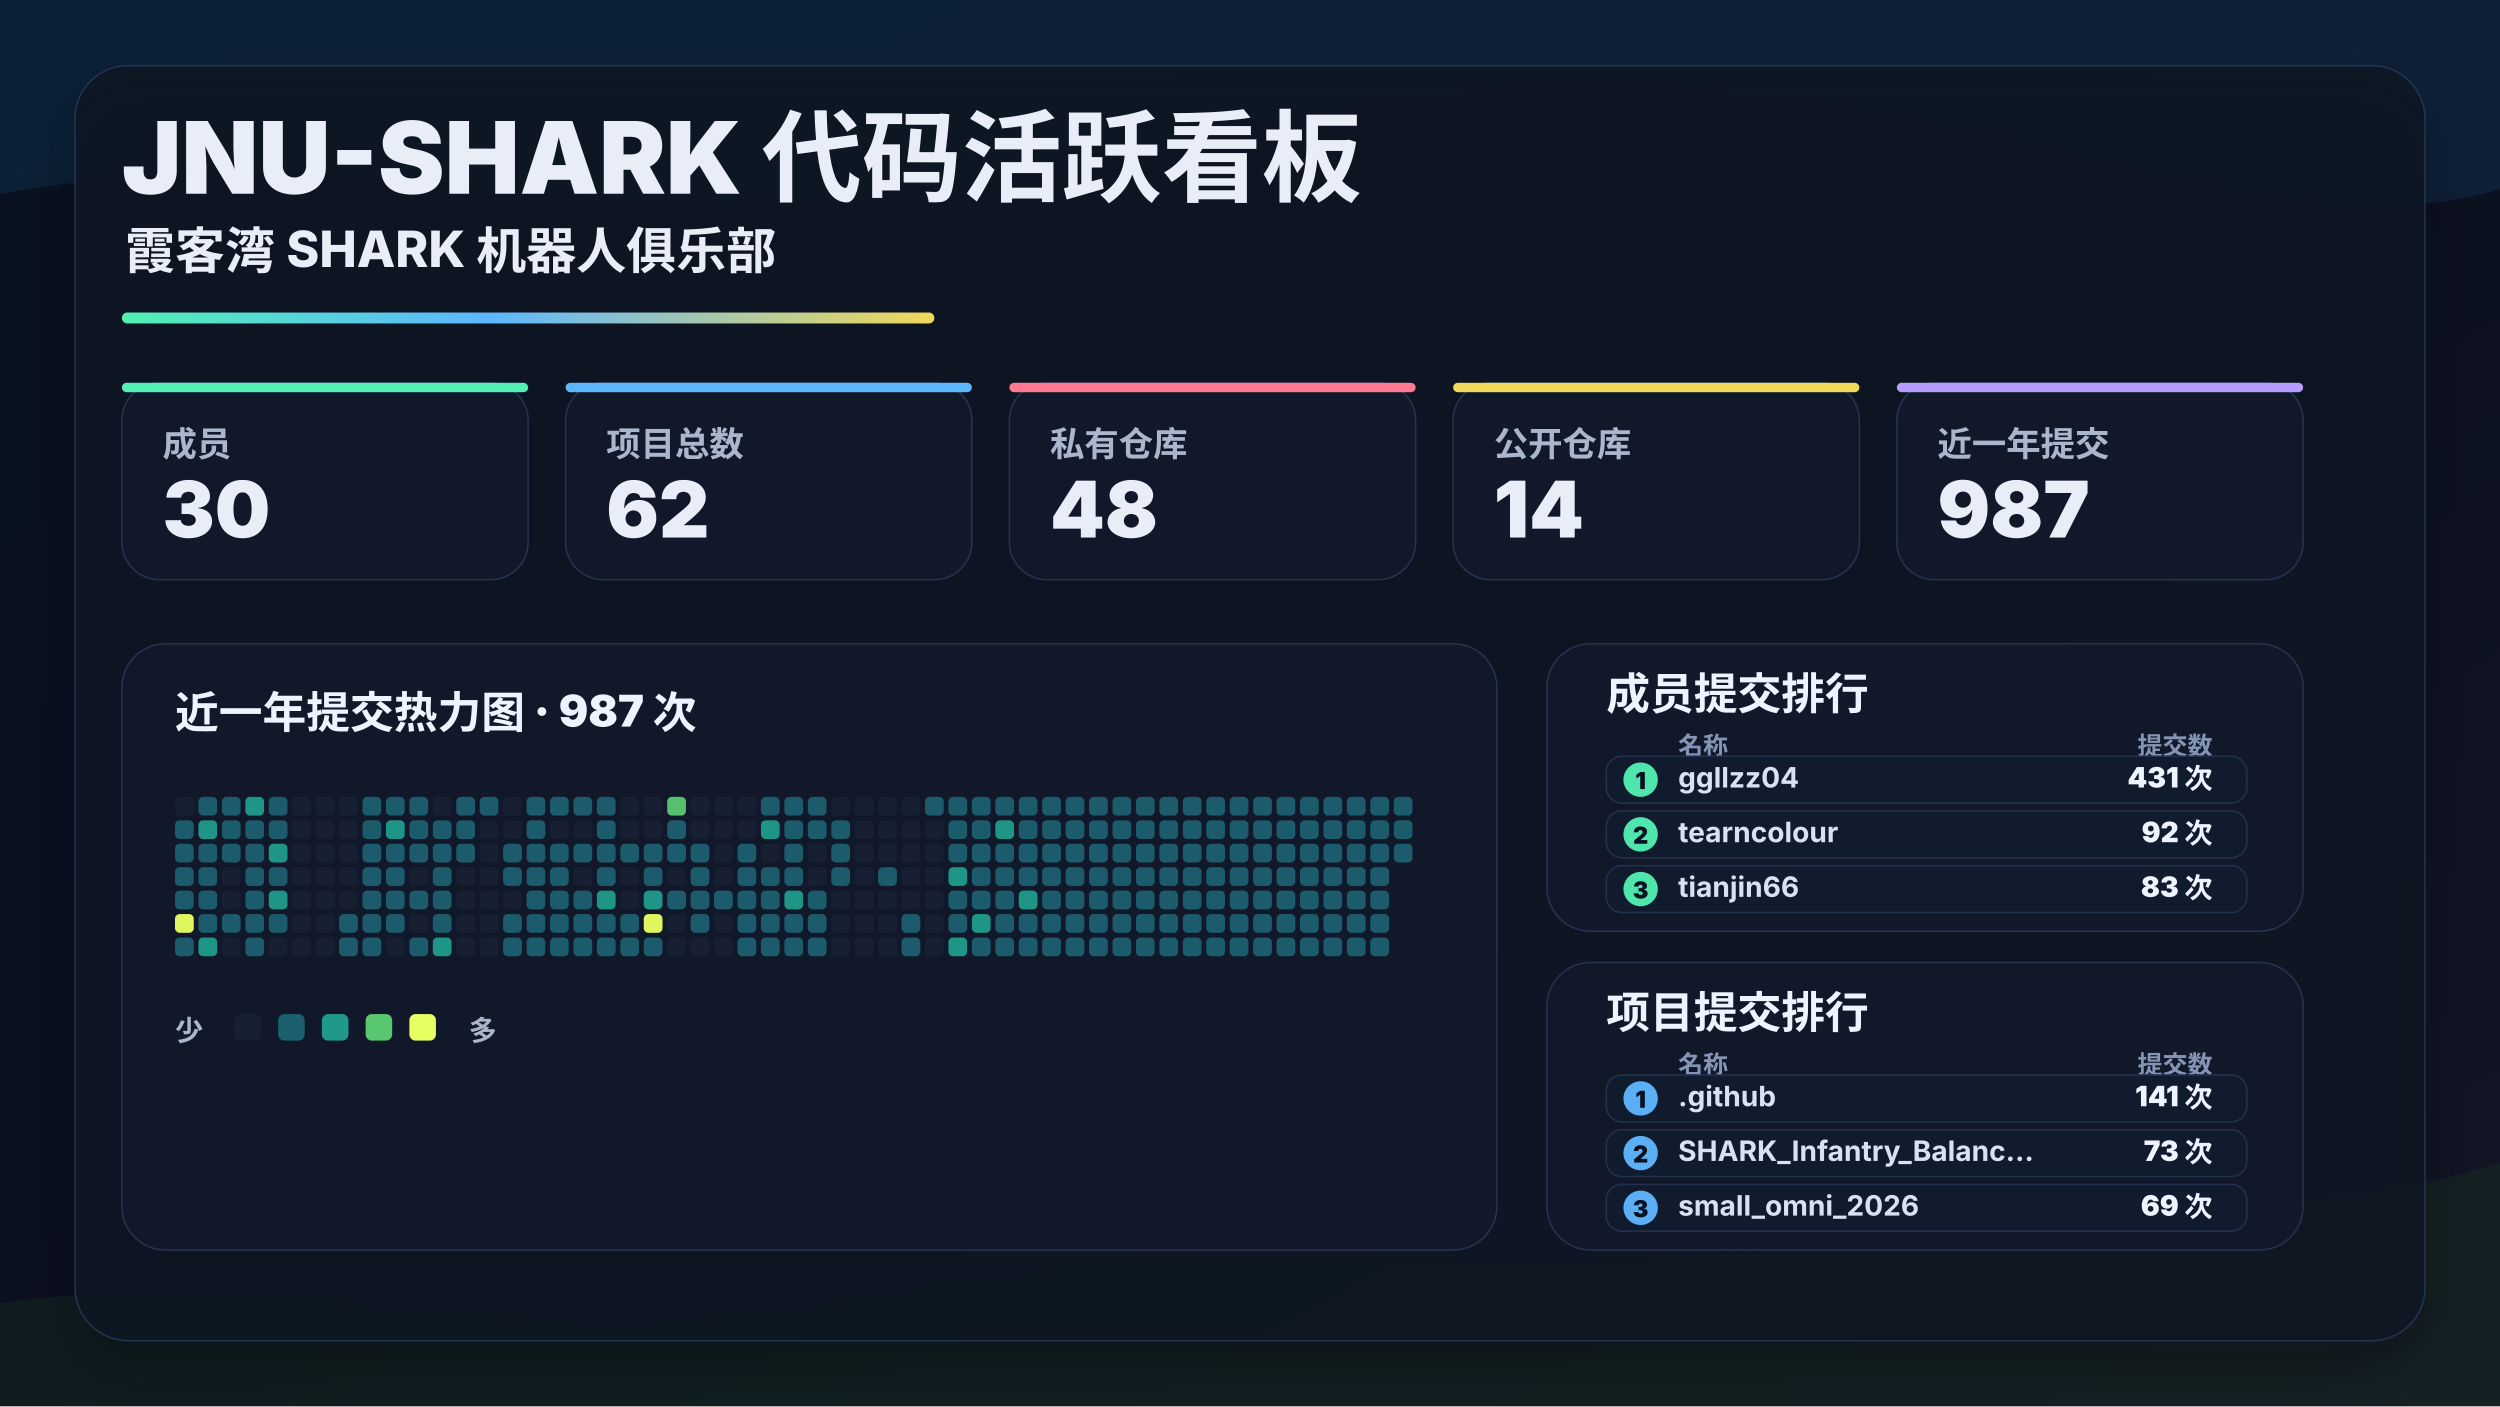
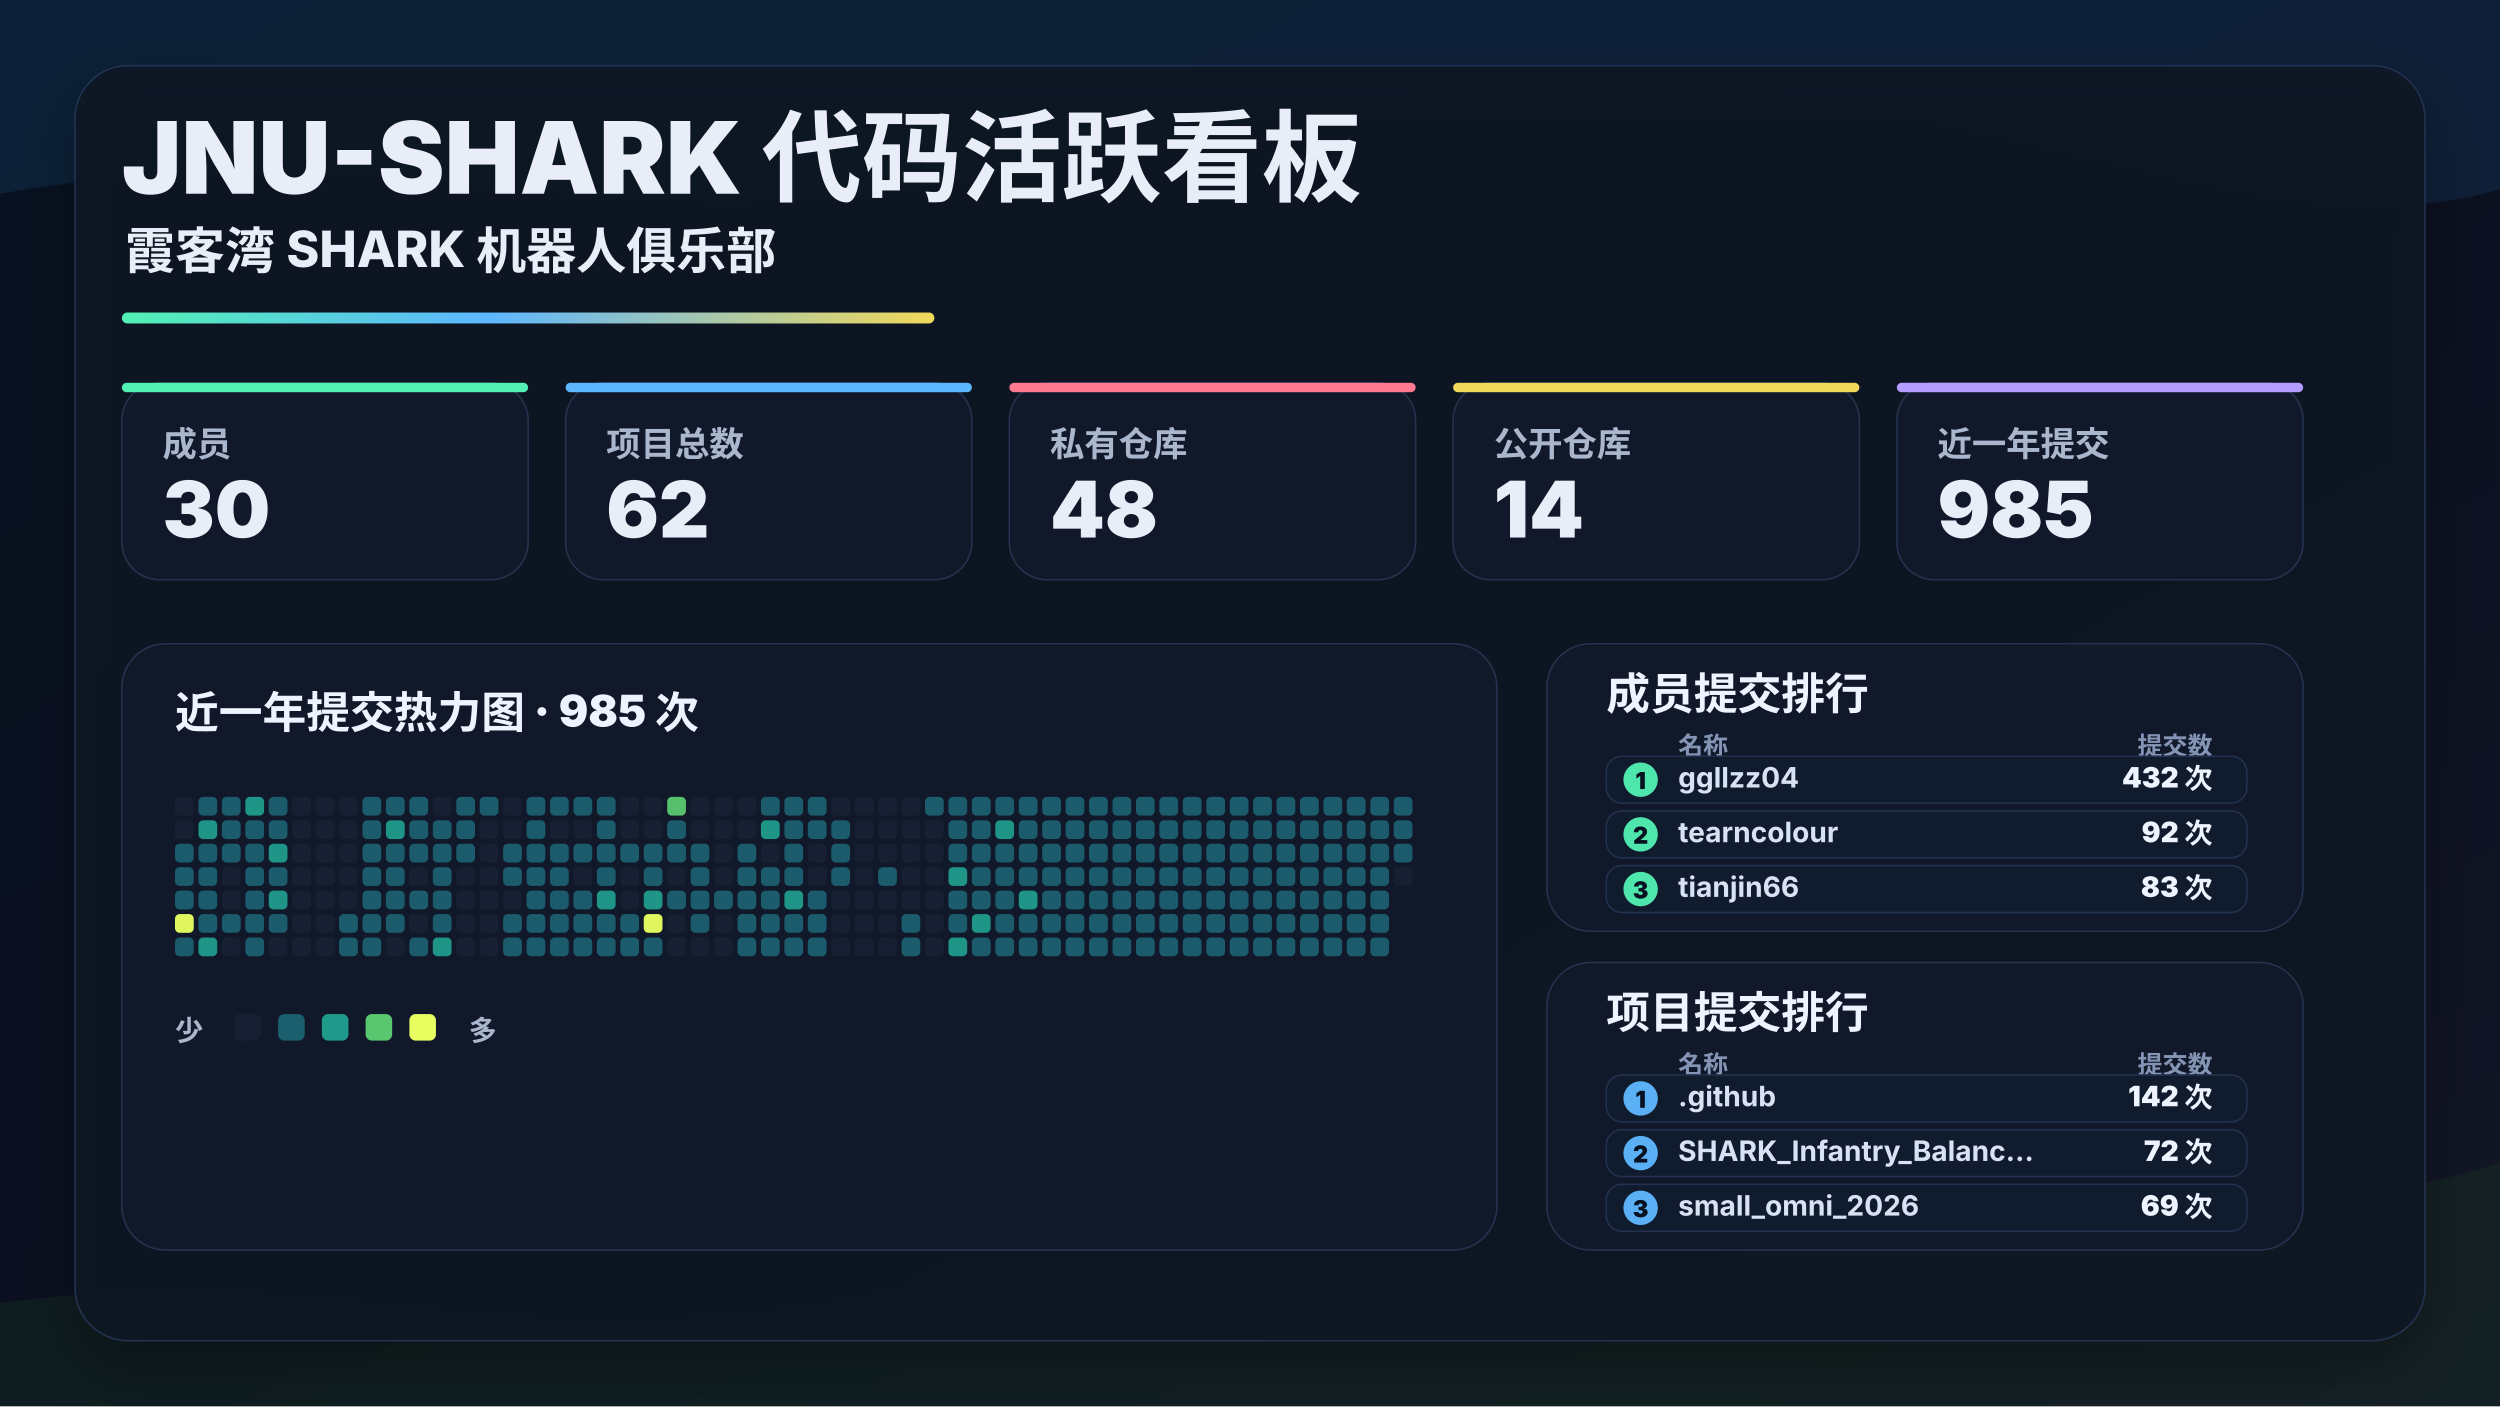
<svg xmlns="http://www.w3.org/2000/svg" width="1600" height="900" viewBox="0 0 1600 900" role="img" aria-labelledby="title desc">
  <defs>
    <linearGradient id="bg" x1="0" y1="0" x2="1" y2="1">
      <stop offset="0" stop-color="#07111f" />
      <stop offset="0.52" stop-color="#0b1020" />
      <stop offset="1" stop-color="#131625" />
    </linearGradient>
    <linearGradient id="hero" x1="0" y1="0" x2="1" y2="0">
      <stop offset="0" stop-color="#52f0b4" />
      <stop offset="0.45" stop-color="#5db7ff" />
      <stop offset="1" stop-color="#f0d85a" />
    </linearGradient>
    <filter id="softShadow" x="-10%" y="-10%" width="120%" height="120%">
      <feDropShadow dx="0" dy="18" stdDeviation="18" flood-color="#000000" flood-opacity="0.32" />
    </filter>
  </defs>
  <style>
    text { font-family: Inter, ui-sans-serif, system-ui, -apple-system, BlinkMacSystemFont, "Segoe UI", "PingFang SC", "Microsoft YaHei", sans-serif; fill: #e8edf7; }
    .title { font-size: 64px; font-weight: 900; letter-spacing: 0; }
    .subtitle { font-size: 32px; font-weight: 780; fill: #e8edf7; }
    .label { font-size: 22px; fill: #aab6cc; font-weight: 760; }
    .stat { font-size: 50px; font-weight: 900; }
    .section-title { font-size: 28px; font-weight: 860; fill: #eef4ff; }
    .table-head { font-size: 16px; fill: #8494b4; font-weight: 720; }
    .row-name { font-size: 18px; fill: #d7e2f4; font-weight: 720; }
    .row-value { font-size: 18px; fill: #eef4ff; font-weight: 860; }
    .rank { font-size: 15px; fill: #07111f; font-weight: 900; }
    .tiny { font-size: 18px; fill: #aab6cc; font-weight: 620; }
  </style>
  <rect width="1600" height="900" fill="url(#bg)" />
  <path d="M0 124 C250 80 385 160 620 114 C860 67 982 28 1220 74 C1392 108 1495 152 1600 121 L1600 0 L0 0 Z" fill="#12385c" opacity="0.38" />
  <path d="M0 834 C216 805 318 875 553 830 C835 776 935 837 1160 794 C1350 758 1464 789 1600 744 L1600 900 L0 900 Z" fill="#173622" opacity="0.36" />
  <g filter="url(#softShadow)">
    <rect x="48" y="42" width="1504" height="816" rx="34" fill="#0b1324" opacity="0.88" stroke="#263654" />
  </g>
  <text x="78" y="124" class="title">JNU-SHARK 代码活跃看板</text>
  <text x="80" y="172" class="subtitle">霞客湾 SHARK 机器人俱乐部</text>
  <rect x="78" y="200" width="520" height="7" rx="3.5" fill="url(#hero)" />
  <g>
    <rect x="78" y="245" width="260" height="126" rx="24" fill="#10182a" stroke="#25334f" />
    <rect x="78" y="245" width="260" height="6" rx="3" fill="#52f0b4" />
    <text x="104" y="292" class="label">成员</text>
    <text x="104" y="344" class="stat">30</text>
  </g>
  <g>
    <rect x="362" y="245" width="260" height="126" rx="24" fill="#10182a" stroke="#25334f" />
    <rect x="362" y="245" width="260" height="6" rx="3" fill="#5db7ff" />
    <text x="388" y="292" class="label">项目总数</text>
    <text x="388" y="344" class="stat">62</text>
  </g>
  <g>
    <rect x="646" y="245" width="260" height="126" rx="24" fill="#10182a" stroke="#25334f" />
    <rect x="646" y="245" width="260" height="6" rx="3" fill="#ff7a90" />
    <text x="672" y="292" class="label">私有仓库</text>
    <text x="672" y="344" class="stat">48</text>
  </g>
  <g>
    <rect x="930" y="245" width="260" height="126" rx="24" fill="#10182a" stroke="#25334f" />
    <rect x="930" y="245" width="260" height="6" rx="3" fill="#f0d85a" />
    <text x="956" y="292" class="label">公开仓库</text>
    <text x="956" y="344" class="stat">14</text>
  </g>
  <g>
    <rect x="1214" y="245" width="260" height="126" rx="24" fill="#10182a" stroke="#25334f" />
    <rect x="1214" y="245" width="260" height="6" rx="3" fill="#b59cff" />
    <text x="1240" y="292" class="label">近一年提交</text>
-     <text x="1240" y="344" class="stat">987</text>
+     <text x="1240" y="344" class="stat">985</text>
  </g>
  <rect x="78" y="412" width="880" height="388" rx="28" fill="#10182a" stroke="#25334f" />
-   <text x="112" y="466" class="section-title">近一年提交热力图 · 987 次</text>
+   <text x="112" y="466" class="section-title">近一年提交热力图 · 985 次</text>
  <rect x="112" y="510" width="12" height="12" rx="3" fill="#172033" opacity="0.96" />
-   <rect x="112" y="525" width="12" height="12" rx="3" fill="#1b5e6d" opacity="0.96" />
+   <rect x="112" y="525" width="12" height="12" rx="3" fill="#172033" opacity="0.96" />
  <rect x="112" y="540" width="12" height="12" rx="3" fill="#1b5e6d" opacity="0.96" />
  <rect x="112" y="555" width="12" height="12" rx="3" fill="#1b5e6d" opacity="0.96" />
  <rect x="112" y="570" width="12" height="12" rx="3" fill="#1b5e6d" opacity="0.96" />
  <rect x="112" y="585" width="12" height="12" rx="3" fill="#e7ff61" opacity="0.96" />
  <rect x="112" y="600" width="12" height="12" rx="3" fill="#1b5e6d" opacity="0.96" />
  <rect x="127" y="510" width="12" height="12" rx="3" fill="#1b5e6d" opacity="0.96" />
  <rect x="127" y="525" width="12" height="12" rx="3" fill="#1f9a8a" opacity="0.96" />
  <rect x="127" y="540" width="12" height="12" rx="3" fill="#1b5e6d" opacity="0.96" />
  <rect x="127" y="555" width="12" height="12" rx="3" fill="#1b5e6d" opacity="0.96" />
  <rect x="127" y="570" width="12" height="12" rx="3" fill="#1b5e6d" opacity="0.96" />
  <rect x="127" y="585" width="12" height="12" rx="3" fill="#1b5e6d" opacity="0.96" />
  <rect x="127" y="600" width="12" height="12" rx="3" fill="#1f9a8a" opacity="0.96" />
  <rect x="142" y="510" width="12" height="12" rx="3" fill="#1b5e6d" opacity="0.96" />
  <rect x="142" y="525" width="12" height="12" rx="3" fill="#1b5e6d" opacity="0.96" />
  <rect x="142" y="540" width="12" height="12" rx="3" fill="#1b5e6d" opacity="0.96" />
  <rect x="142" y="555" width="12" height="12" rx="3" fill="#172033" opacity="0.96" />
  <rect x="142" y="570" width="12" height="12" rx="3" fill="#172033" opacity="0.96" />
  <rect x="142" y="585" width="12" height="12" rx="3" fill="#1b5e6d" opacity="0.96" />
  <rect x="142" y="600" width="12" height="12" rx="3" fill="#172033" opacity="0.96" />
  <rect x="157" y="510" width="12" height="12" rx="3" fill="#1f9a8a" opacity="0.96" />
  <rect x="157" y="525" width="12" height="12" rx="3" fill="#1b5e6d" opacity="0.96" />
  <rect x="157" y="540" width="12" height="12" rx="3" fill="#1b5e6d" opacity="0.96" />
  <rect x="157" y="555" width="12" height="12" rx="3" fill="#1b5e6d" opacity="0.96" />
  <rect x="157" y="570" width="12" height="12" rx="3" fill="#1b5e6d" opacity="0.96" />
  <rect x="157" y="585" width="12" height="12" rx="3" fill="#1b5e6d" opacity="0.96" />
  <rect x="157" y="600" width="12" height="12" rx="3" fill="#1b5e6d" opacity="0.96" />
  <rect x="172" y="510" width="12" height="12" rx="3" fill="#1b5e6d" opacity="0.96" />
  <rect x="172" y="525" width="12" height="12" rx="3" fill="#1b5e6d" opacity="0.96" />
  <rect x="172" y="540" width="12" height="12" rx="3" fill="#1f9a8a" opacity="0.96" />
  <rect x="172" y="555" width="12" height="12" rx="3" fill="#1b5e6d" opacity="0.96" />
  <rect x="172" y="570" width="12" height="12" rx="3" fill="#1f9a8a" opacity="0.96" />
  <rect x="172" y="585" width="12" height="12" rx="3" fill="#1b5e6d" opacity="0.96" />
  <rect x="172" y="600" width="12" height="12" rx="3" fill="#172033" opacity="0.96" />
  <rect x="187" y="510" width="12" height="12" rx="3" fill="#172033" opacity="0.96" />
  <rect x="187" y="525" width="12" height="12" rx="3" fill="#172033" opacity="0.96" />
  <rect x="187" y="540" width="12" height="12" rx="3" fill="#172033" opacity="0.96" />
  <rect x="187" y="555" width="12" height="12" rx="3" fill="#172033" opacity="0.96" />
  <rect x="187" y="570" width="12" height="12" rx="3" fill="#172033" opacity="0.96" />
  <rect x="187" y="585" width="12" height="12" rx="3" fill="#172033" opacity="0.96" />
  <rect x="187" y="600" width="12" height="12" rx="3" fill="#172033" opacity="0.96" />
  <rect x="202" y="510" width="12" height="12" rx="3" fill="#172033" opacity="0.96" />
  <rect x="202" y="525" width="12" height="12" rx="3" fill="#172033" opacity="0.96" />
  <rect x="202" y="540" width="12" height="12" rx="3" fill="#172033" opacity="0.96" />
  <rect x="202" y="555" width="12" height="12" rx="3" fill="#172033" opacity="0.96" />
  <rect x="202" y="570" width="12" height="12" rx="3" fill="#172033" opacity="0.96" />
  <rect x="202" y="585" width="12" height="12" rx="3" fill="#172033" opacity="0.96" />
  <rect x="202" y="600" width="12" height="12" rx="3" fill="#172033" opacity="0.96" />
  <rect x="217" y="510" width="12" height="12" rx="3" fill="#172033" opacity="0.96" />
  <rect x="217" y="525" width="12" height="12" rx="3" fill="#172033" opacity="0.96" />
  <rect x="217" y="540" width="12" height="12" rx="3" fill="#172033" opacity="0.96" />
  <rect x="217" y="555" width="12" height="12" rx="3" fill="#172033" opacity="0.96" />
  <rect x="217" y="570" width="12" height="12" rx="3" fill="#172033" opacity="0.96" />
  <rect x="217" y="585" width="12" height="12" rx="3" fill="#1b5e6d" opacity="0.96" />
  <rect x="217" y="600" width="12" height="12" rx="3" fill="#1b5e6d" opacity="0.96" />
  <rect x="232" y="510" width="12" height="12" rx="3" fill="#1b5e6d" opacity="0.96" />
  <rect x="232" y="525" width="12" height="12" rx="3" fill="#1b5e6d" opacity="0.96" />
  <rect x="232" y="540" width="12" height="12" rx="3" fill="#1b5e6d" opacity="0.96" />
  <rect x="232" y="555" width="12" height="12" rx="3" fill="#1b5e6d" opacity="0.96" />
  <rect x="232" y="570" width="12" height="12" rx="3" fill="#1b5e6d" opacity="0.96" />
  <rect x="232" y="585" width="12" height="12" rx="3" fill="#1b5e6d" opacity="0.96" />
  <rect x="232" y="600" width="12" height="12" rx="3" fill="#1b5e6d" opacity="0.96" />
  <rect x="247" y="510" width="12" height="12" rx="3" fill="#1b5e6d" opacity="0.96" />
  <rect x="247" y="525" width="12" height="12" rx="3" fill="#1f9a8a" opacity="0.96" />
  <rect x="247" y="540" width="12" height="12" rx="3" fill="#1b5e6d" opacity="0.96" />
  <rect x="247" y="555" width="12" height="12" rx="3" fill="#1b5e6d" opacity="0.96" />
  <rect x="247" y="570" width="12" height="12" rx="3" fill="#1b5e6d" opacity="0.96" />
  <rect x="247" y="585" width="12" height="12" rx="3" fill="#1b5e6d" opacity="0.96" />
  <rect x="247" y="600" width="12" height="12" rx="3" fill="#172033" opacity="0.96" />
  <rect x="262" y="510" width="12" height="12" rx="3" fill="#1b5e6d" opacity="0.96" />
  <rect x="262" y="525" width="12" height="12" rx="3" fill="#1b5e6d" opacity="0.96" />
  <rect x="262" y="540" width="12" height="12" rx="3" fill="#1b5e6d" opacity="0.96" />
  <rect x="262" y="555" width="12" height="12" rx="3" fill="#172033" opacity="0.96" />
  <rect x="262" y="570" width="12" height="12" rx="3" fill="#1b5e6d" opacity="0.96" />
  <rect x="262" y="585" width="12" height="12" rx="3" fill="#172033" opacity="0.96" />
  <rect x="262" y="600" width="12" height="12" rx="3" fill="#1b5e6d" opacity="0.96" />
  <rect x="277" y="510" width="12" height="12" rx="3" fill="#172033" opacity="0.96" />
  <rect x="277" y="525" width="12" height="12" rx="3" fill="#1b5e6d" opacity="0.96" />
  <rect x="277" y="540" width="12" height="12" rx="3" fill="#1b5e6d" opacity="0.96" />
  <rect x="277" y="555" width="12" height="12" rx="3" fill="#1b5e6d" opacity="0.96" />
  <rect x="277" y="570" width="12" height="12" rx="3" fill="#1b5e6d" opacity="0.96" />
  <rect x="277" y="585" width="12" height="12" rx="3" fill="#1b5e6d" opacity="0.96" />
  <rect x="277" y="600" width="12" height="12" rx="3" fill="#1f9a8a" opacity="0.96" />
  <rect x="292" y="510" width="12" height="12" rx="3" fill="#1b5e6d" opacity="0.96" />
  <rect x="292" y="525" width="12" height="12" rx="3" fill="#1b5e6d" opacity="0.96" />
  <rect x="292" y="540" width="12" height="12" rx="3" fill="#1b5e6d" opacity="0.96" />
  <rect x="292" y="555" width="12" height="12" rx="3" fill="#172033" opacity="0.96" />
  <rect x="292" y="570" width="12" height="12" rx="3" fill="#172033" opacity="0.96" />
  <rect x="292" y="585" width="12" height="12" rx="3" fill="#172033" opacity="0.96" />
  <rect x="292" y="600" width="12" height="12" rx="3" fill="#172033" opacity="0.96" />
  <rect x="307" y="510" width="12" height="12" rx="3" fill="#1b5e6d" opacity="0.96" />
  <rect x="307" y="525" width="12" height="12" rx="3" fill="#172033" opacity="0.96" />
  <rect x="307" y="540" width="12" height="12" rx="3" fill="#172033" opacity="0.96" />
  <rect x="307" y="555" width="12" height="12" rx="3" fill="#172033" opacity="0.96" />
  <rect x="307" y="570" width="12" height="12" rx="3" fill="#172033" opacity="0.96" />
  <rect x="307" y="585" width="12" height="12" rx="3" fill="#172033" opacity="0.96" />
  <rect x="307" y="600" width="12" height="12" rx="3" fill="#172033" opacity="0.96" />
  <rect x="322" y="510" width="12" height="12" rx="3" fill="#172033" opacity="0.96" />
  <rect x="322" y="525" width="12" height="12" rx="3" fill="#172033" opacity="0.96" />
  <rect x="322" y="540" width="12" height="12" rx="3" fill="#1b5e6d" opacity="0.96" />
  <rect x="322" y="555" width="12" height="12" rx="3" fill="#1b5e6d" opacity="0.96" />
  <rect x="322" y="570" width="12" height="12" rx="3" fill="#172033" opacity="0.96" />
  <rect x="322" y="585" width="12" height="12" rx="3" fill="#1b5e6d" opacity="0.96" />
  <rect x="322" y="600" width="12" height="12" rx="3" fill="#1b5e6d" opacity="0.96" />
  <rect x="337" y="510" width="12" height="12" rx="3" fill="#1b5e6d" opacity="0.96" />
  <rect x="337" y="525" width="12" height="12" rx="3" fill="#1b5e6d" opacity="0.96" />
  <rect x="337" y="540" width="12" height="12" rx="3" fill="#1b5e6d" opacity="0.96" />
  <rect x="337" y="555" width="12" height="12" rx="3" fill="#1b5e6d" opacity="0.96" />
  <rect x="337" y="570" width="12" height="12" rx="3" fill="#1b5e6d" opacity="0.96" />
  <rect x="337" y="585" width="12" height="12" rx="3" fill="#1b5e6d" opacity="0.96" />
  <rect x="337" y="600" width="12" height="12" rx="3" fill="#1b5e6d" opacity="0.96" />
  <rect x="352" y="510" width="12" height="12" rx="3" fill="#1b5e6d" opacity="0.96" />
  <rect x="352" y="525" width="12" height="12" rx="3" fill="#172033" opacity="0.96" />
  <rect x="352" y="540" width="12" height="12" rx="3" fill="#1b5e6d" opacity="0.96" />
  <rect x="352" y="555" width="12" height="12" rx="3" fill="#1b5e6d" opacity="0.96" />
  <rect x="352" y="570" width="12" height="12" rx="3" fill="#1b5e6d" opacity="0.96" />
  <rect x="352" y="585" width="12" height="12" rx="3" fill="#1b5e6d" opacity="0.96" />
  <rect x="352" y="600" width="12" height="12" rx="3" fill="#1b5e6d" opacity="0.96" />
  <rect x="367" y="510" width="12" height="12" rx="3" fill="#1b5e6d" opacity="0.96" />
  <rect x="367" y="525" width="12" height="12" rx="3" fill="#172033" opacity="0.96" />
  <rect x="367" y="540" width="12" height="12" rx="3" fill="#1b5e6d" opacity="0.96" />
  <rect x="367" y="555" width="12" height="12" rx="3" fill="#172033" opacity="0.96" />
  <rect x="367" y="570" width="12" height="12" rx="3" fill="#1b5e6d" opacity="0.96" />
  <rect x="367" y="585" width="12" height="12" rx="3" fill="#1b5e6d" opacity="0.96" />
  <rect x="367" y="600" width="12" height="12" rx="3" fill="#1b5e6d" opacity="0.96" />
  <rect x="382" y="510" width="12" height="12" rx="3" fill="#1b5e6d" opacity="0.96" />
  <rect x="382" y="525" width="12" height="12" rx="3" fill="#1b5e6d" opacity="0.96" />
  <rect x="382" y="540" width="12" height="12" rx="3" fill="#1b5e6d" opacity="0.96" />
  <rect x="382" y="555" width="12" height="12" rx="3" fill="#1b5e6d" opacity="0.96" />
  <rect x="382" y="570" width="12" height="12" rx="3" fill="#1f9a8a" opacity="0.96" />
  <rect x="382" y="585" width="12" height="12" rx="3" fill="#1b5e6d" opacity="0.96" />
  <rect x="382" y="600" width="12" height="12" rx="3" fill="#1b5e6d" opacity="0.96" />
  <rect x="397" y="510" width="12" height="12" rx="3" fill="#172033" opacity="0.96" />
  <rect x="397" y="525" width="12" height="12" rx="3" fill="#172033" opacity="0.96" />
  <rect x="397" y="540" width="12" height="12" rx="3" fill="#1b5e6d" opacity="0.96" />
  <rect x="397" y="555" width="12" height="12" rx="3" fill="#172033" opacity="0.96" />
  <rect x="397" y="570" width="12" height="12" rx="3" fill="#172033" opacity="0.96" />
  <rect x="397" y="585" width="12" height="12" rx="3" fill="#1b5e6d" opacity="0.96" />
  <rect x="397" y="600" width="12" height="12" rx="3" fill="#1b5e6d" opacity="0.96" />
  <rect x="412" y="510" width="12" height="12" rx="3" fill="#172033" opacity="0.96" />
  <rect x="412" y="525" width="12" height="12" rx="3" fill="#172033" opacity="0.96" />
  <rect x="412" y="540" width="12" height="12" rx="3" fill="#1b5e6d" opacity="0.96" />
  <rect x="412" y="555" width="12" height="12" rx="3" fill="#1b5e6d" opacity="0.96" />
  <rect x="412" y="570" width="12" height="12" rx="3" fill="#1f9a8a" opacity="0.96" />
  <rect x="412" y="585" width="12" height="12" rx="3" fill="#e7ff61" opacity="0.96" />
  <rect x="412" y="600" width="12" height="12" rx="3" fill="#1b5e6d" opacity="0.96" />
  <rect x="427" y="510" width="12" height="12" rx="3" fill="#58c76f" opacity="0.96" />
  <rect x="427" y="525" width="12" height="12" rx="3" fill="#1b5e6d" opacity="0.96" />
  <rect x="427" y="540" width="12" height="12" rx="3" fill="#1b5e6d" opacity="0.96" />
  <rect x="427" y="555" width="12" height="12" rx="3" fill="#172033" opacity="0.96" />
  <rect x="427" y="570" width="12" height="12" rx="3" fill="#1b5e6d" opacity="0.96" />
  <rect x="427" y="585" width="12" height="12" rx="3" fill="#172033" opacity="0.96" />
  <rect x="427" y="600" width="12" height="12" rx="3" fill="#172033" opacity="0.96" />
  <rect x="442" y="510" width="12" height="12" rx="3" fill="#172033" opacity="0.96" />
  <rect x="442" y="525" width="12" height="12" rx="3" fill="#172033" opacity="0.96" />
  <rect x="442" y="540" width="12" height="12" rx="3" fill="#1b5e6d" opacity="0.96" />
  <rect x="442" y="555" width="12" height="12" rx="3" fill="#1b5e6d" opacity="0.96" />
  <rect x="442" y="570" width="12" height="12" rx="3" fill="#1b5e6d" opacity="0.96" />
  <rect x="442" y="585" width="12" height="12" rx="3" fill="#1b5e6d" opacity="0.96" />
  <rect x="442" y="600" width="12" height="12" rx="3" fill="#172033" opacity="0.96" />
  <rect x="457" y="510" width="12" height="12" rx="3" fill="#172033" opacity="0.96" />
  <rect x="457" y="525" width="12" height="12" rx="3" fill="#172033" opacity="0.96" />
  <rect x="457" y="540" width="12" height="12" rx="3" fill="#172033" opacity="0.96" />
  <rect x="457" y="555" width="12" height="12" rx="3" fill="#172033" opacity="0.96" />
  <rect x="457" y="570" width="12" height="12" rx="3" fill="#1b5e6d" opacity="0.96" />
  <rect x="457" y="585" width="12" height="12" rx="3" fill="#172033" opacity="0.96" />
  <rect x="457" y="600" width="12" height="12" rx="3" fill="#172033" opacity="0.96" />
  <rect x="472" y="510" width="12" height="12" rx="3" fill="#172033" opacity="0.96" />
  <rect x="472" y="525" width="12" height="12" rx="3" fill="#172033" opacity="0.96" />
  <rect x="472" y="540" width="12" height="12" rx="3" fill="#1b5e6d" opacity="0.96" />
  <rect x="472" y="555" width="12" height="12" rx="3" fill="#1b5e6d" opacity="0.96" />
  <rect x="472" y="570" width="12" height="12" rx="3" fill="#1b5e6d" opacity="0.96" />
  <rect x="472" y="585" width="12" height="12" rx="3" fill="#1b5e6d" opacity="0.96" />
  <rect x="472" y="600" width="12" height="12" rx="3" fill="#1b5e6d" opacity="0.96" />
  <rect x="487" y="510" width="12" height="12" rx="3" fill="#1b5e6d" opacity="0.96" />
  <rect x="487" y="525" width="12" height="12" rx="3" fill="#1f9a8a" opacity="0.96" />
  <rect x="487" y="540" width="12" height="12" rx="3" fill="#172033" opacity="0.96" />
  <rect x="487" y="555" width="12" height="12" rx="3" fill="#1b5e6d" opacity="0.96" />
  <rect x="487" y="570" width="12" height="12" rx="3" fill="#1b5e6d" opacity="0.96" />
  <rect x="487" y="585" width="12" height="12" rx="3" fill="#1b5e6d" opacity="0.96" />
  <rect x="487" y="600" width="12" height="12" rx="3" fill="#1b5e6d" opacity="0.96" />
  <rect x="502" y="510" width="12" height="12" rx="3" fill="#1b5e6d" opacity="0.96" />
  <rect x="502" y="525" width="12" height="12" rx="3" fill="#1b5e6d" opacity="0.96" />
  <rect x="502" y="540" width="12" height="12" rx="3" fill="#1b5e6d" opacity="0.96" />
  <rect x="502" y="555" width="12" height="12" rx="3" fill="#1b5e6d" opacity="0.96" />
  <rect x="502" y="570" width="12" height="12" rx="3" fill="#1f9a8a" opacity="0.96" />
  <rect x="502" y="585" width="12" height="12" rx="3" fill="#1b5e6d" opacity="0.96" />
  <rect x="502" y="600" width="12" height="12" rx="3" fill="#1b5e6d" opacity="0.96" />
  <rect x="517" y="510" width="12" height="12" rx="3" fill="#1b5e6d" opacity="0.96" />
  <rect x="517" y="525" width="12" height="12" rx="3" fill="#1b5e6d" opacity="0.96" />
  <rect x="517" y="540" width="12" height="12" rx="3" fill="#172033" opacity="0.96" />
  <rect x="517" y="555" width="12" height="12" rx="3" fill="#172033" opacity="0.96" />
  <rect x="517" y="570" width="12" height="12" rx="3" fill="#1b5e6d" opacity="0.96" />
  <rect x="517" y="585" width="12" height="12" rx="3" fill="#1b5e6d" opacity="0.96" />
  <rect x="517" y="600" width="12" height="12" rx="3" fill="#1b5e6d" opacity="0.96" />
  <rect x="532" y="510" width="12" height="12" rx="3" fill="#172033" opacity="0.96" />
  <rect x="532" y="525" width="12" height="12" rx="3" fill="#1b5e6d" opacity="0.96" />
  <rect x="532" y="540" width="12" height="12" rx="3" fill="#1b5e6d" opacity="0.96" />
  <rect x="532" y="555" width="12" height="12" rx="3" fill="#1b5e6d" opacity="0.96" />
  <rect x="532" y="570" width="12" height="12" rx="3" fill="#172033" opacity="0.96" />
  <rect x="532" y="585" width="12" height="12" rx="3" fill="#172033" opacity="0.96" />
  <rect x="532" y="600" width="12" height="12" rx="3" fill="#172033" opacity="0.96" />
  <rect x="547" y="510" width="12" height="12" rx="3" fill="#172033" opacity="0.96" />
  <rect x="547" y="525" width="12" height="12" rx="3" fill="#172033" opacity="0.96" />
  <rect x="547" y="540" width="12" height="12" rx="3" fill="#172033" opacity="0.96" />
  <rect x="547" y="555" width="12" height="12" rx="3" fill="#172033" opacity="0.96" />
  <rect x="547" y="570" width="12" height="12" rx="3" fill="#172033" opacity="0.96" />
  <rect x="547" y="585" width="12" height="12" rx="3" fill="#172033" opacity="0.96" />
  <rect x="547" y="600" width="12" height="12" rx="3" fill="#172033" opacity="0.96" />
  <rect x="562" y="510" width="12" height="12" rx="3" fill="#172033" opacity="0.96" />
  <rect x="562" y="525" width="12" height="12" rx="3" fill="#172033" opacity="0.96" />
  <rect x="562" y="540" width="12" height="12" rx="3" fill="#172033" opacity="0.96" />
  <rect x="562" y="555" width="12" height="12" rx="3" fill="#1b5e6d" opacity="0.96" />
  <rect x="562" y="570" width="12" height="12" rx="3" fill="#172033" opacity="0.96" />
  <rect x="562" y="585" width="12" height="12" rx="3" fill="#172033" opacity="0.96" />
  <rect x="562" y="600" width="12" height="12" rx="3" fill="#172033" opacity="0.96" />
  <rect x="577" y="510" width="12" height="12" rx="3" fill="#172033" opacity="0.96" />
  <rect x="577" y="525" width="12" height="12" rx="3" fill="#172033" opacity="0.96" />
  <rect x="577" y="540" width="12" height="12" rx="3" fill="#172033" opacity="0.96" />
  <rect x="577" y="555" width="12" height="12" rx="3" fill="#172033" opacity="0.96" />
  <rect x="577" y="570" width="12" height="12" rx="3" fill="#172033" opacity="0.96" />
  <rect x="577" y="585" width="12" height="12" rx="3" fill="#1b5e6d" opacity="0.96" />
  <rect x="577" y="600" width="12" height="12" rx="3" fill="#1b5e6d" opacity="0.96" />
  <rect x="592" y="510" width="12" height="12" rx="3" fill="#1b5e6d" opacity="0.96" />
  <rect x="592" y="525" width="12" height="12" rx="3" fill="#172033" opacity="0.96" />
  <rect x="592" y="540" width="12" height="12" rx="3" fill="#172033" opacity="0.96" />
  <rect x="592" y="555" width="12" height="12" rx="3" fill="#172033" opacity="0.96" />
  <rect x="592" y="570" width="12" height="12" rx="3" fill="#172033" opacity="0.96" />
  <rect x="592" y="585" width="12" height="12" rx="3" fill="#172033" opacity="0.96" />
  <rect x="592" y="600" width="12" height="12" rx="3" fill="#172033" opacity="0.96" />
  <rect x="607" y="510" width="12" height="12" rx="3" fill="#1b5e6d" opacity="0.96" />
  <rect x="607" y="525" width="12" height="12" rx="3" fill="#1b5e6d" opacity="0.96" />
  <rect x="607" y="540" width="12" height="12" rx="3" fill="#1b5e6d" opacity="0.96" />
  <rect x="607" y="555" width="12" height="12" rx="3" fill="#1f9a8a" opacity="0.96" />
  <rect x="607" y="570" width="12" height="12" rx="3" fill="#1b5e6d" opacity="0.96" />
  <rect x="607" y="585" width="12" height="12" rx="3" fill="#1b5e6d" opacity="0.96" />
  <rect x="607" y="600" width="12" height="12" rx="3" fill="#1f9a8a" opacity="0.96" />
  <rect x="622" y="510" width="12" height="12" rx="3" fill="#1b5e6d" opacity="0.96" />
  <rect x="622" y="525" width="12" height="12" rx="3" fill="#1b5e6d" opacity="0.96" />
  <rect x="622" y="540" width="12" height="12" rx="3" fill="#1b5e6d" opacity="0.96" />
  <rect x="622" y="555" width="12" height="12" rx="3" fill="#1b5e6d" opacity="0.96" />
  <rect x="622" y="570" width="12" height="12" rx="3" fill="#1b5e6d" opacity="0.96" />
  <rect x="622" y="585" width="12" height="12" rx="3" fill="#1f9a8a" opacity="0.96" />
  <rect x="622" y="600" width="12" height="12" rx="3" fill="#1b5e6d" opacity="0.96" />
  <rect x="637" y="510" width="12" height="12" rx="3" fill="#1b5e6d" opacity="0.96" />
  <rect x="637" y="525" width="12" height="12" rx="3" fill="#1f9a8a" opacity="0.96" />
  <rect x="637" y="540" width="12" height="12" rx="3" fill="#1b5e6d" opacity="0.96" />
  <rect x="637" y="555" width="12" height="12" rx="3" fill="#1b5e6d" opacity="0.96" />
  <rect x="637" y="570" width="12" height="12" rx="3" fill="#1b5e6d" opacity="0.96" />
  <rect x="637" y="585" width="12" height="12" rx="3" fill="#1b5e6d" opacity="0.96" />
  <rect x="637" y="600" width="12" height="12" rx="3" fill="#1b5e6d" opacity="0.96" />
  <rect x="652" y="510" width="12" height="12" rx="3" fill="#1b5e6d" opacity="0.96" />
  <rect x="652" y="525" width="12" height="12" rx="3" fill="#1b5e6d" opacity="0.96" />
  <rect x="652" y="540" width="12" height="12" rx="3" fill="#1b5e6d" opacity="0.96" />
  <rect x="652" y="555" width="12" height="12" rx="3" fill="#1b5e6d" opacity="0.96" />
  <rect x="652" y="570" width="12" height="12" rx="3" fill="#1f9a8a" opacity="0.96" />
  <rect x="652" y="585" width="12" height="12" rx="3" fill="#1b5e6d" opacity="0.96" />
  <rect x="652" y="600" width="12" height="12" rx="3" fill="#1b5e6d" opacity="0.96" />
  <rect x="667" y="510" width="12" height="12" rx="3" fill="#1b5e6d" opacity="0.96" />
  <rect x="667" y="525" width="12" height="12" rx="3" fill="#1b5e6d" opacity="0.96" />
  <rect x="667" y="540" width="12" height="12" rx="3" fill="#1b5e6d" opacity="0.96" />
  <rect x="667" y="555" width="12" height="12" rx="3" fill="#1b5e6d" opacity="0.96" />
  <rect x="667" y="570" width="12" height="12" rx="3" fill="#1b5e6d" opacity="0.96" />
  <rect x="667" y="585" width="12" height="12" rx="3" fill="#1b5e6d" opacity="0.96" />
  <rect x="667" y="600" width="12" height="12" rx="3" fill="#1b5e6d" opacity="0.96" />
  <rect x="682" y="510" width="12" height="12" rx="3" fill="#1b5e6d" opacity="0.96" />
  <rect x="682" y="525" width="12" height="12" rx="3" fill="#1b5e6d" opacity="0.96" />
  <rect x="682" y="540" width="12" height="12" rx="3" fill="#1b5e6d" opacity="0.96" />
  <rect x="682" y="555" width="12" height="12" rx="3" fill="#1b5e6d" opacity="0.96" />
  <rect x="682" y="570" width="12" height="12" rx="3" fill="#1b5e6d" opacity="0.96" />
  <rect x="682" y="585" width="12" height="12" rx="3" fill="#1b5e6d" opacity="0.96" />
  <rect x="682" y="600" width="12" height="12" rx="3" fill="#1b5e6d" opacity="0.96" />
  <rect x="697" y="510" width="12" height="12" rx="3" fill="#1b5e6d" opacity="0.96" />
  <rect x="697" y="525" width="12" height="12" rx="3" fill="#1b5e6d" opacity="0.96" />
  <rect x="697" y="540" width="12" height="12" rx="3" fill="#1b5e6d" opacity="0.96" />
  <rect x="697" y="555" width="12" height="12" rx="3" fill="#1b5e6d" opacity="0.96" />
  <rect x="697" y="570" width="12" height="12" rx="3" fill="#1b5e6d" opacity="0.96" />
  <rect x="697" y="585" width="12" height="12" rx="3" fill="#1b5e6d" opacity="0.96" />
  <rect x="697" y="600" width="12" height="12" rx="3" fill="#1b5e6d" opacity="0.96" />
  <rect x="712" y="510" width="12" height="12" rx="3" fill="#1b5e6d" opacity="0.96" />
  <rect x="712" y="525" width="12" height="12" rx="3" fill="#1b5e6d" opacity="0.96" />
  <rect x="712" y="540" width="12" height="12" rx="3" fill="#1b5e6d" opacity="0.96" />
  <rect x="712" y="555" width="12" height="12" rx="3" fill="#1b5e6d" opacity="0.96" />
  <rect x="712" y="570" width="12" height="12" rx="3" fill="#1b5e6d" opacity="0.96" />
  <rect x="712" y="585" width="12" height="12" rx="3" fill="#1b5e6d" opacity="0.96" />
  <rect x="712" y="600" width="12" height="12" rx="3" fill="#1b5e6d" opacity="0.96" />
  <rect x="727" y="510" width="12" height="12" rx="3" fill="#1b5e6d" opacity="0.96" />
  <rect x="727" y="525" width="12" height="12" rx="3" fill="#1b5e6d" opacity="0.96" />
  <rect x="727" y="540" width="12" height="12" rx="3" fill="#1b5e6d" opacity="0.96" />
  <rect x="727" y="555" width="12" height="12" rx="3" fill="#1b5e6d" opacity="0.96" />
  <rect x="727" y="570" width="12" height="12" rx="3" fill="#1b5e6d" opacity="0.96" />
  <rect x="727" y="585" width="12" height="12" rx="3" fill="#1b5e6d" opacity="0.96" />
  <rect x="727" y="600" width="12" height="12" rx="3" fill="#1b5e6d" opacity="0.96" />
  <rect x="742" y="510" width="12" height="12" rx="3" fill="#1b5e6d" opacity="0.96" />
  <rect x="742" y="525" width="12" height="12" rx="3" fill="#1b5e6d" opacity="0.96" />
  <rect x="742" y="540" width="12" height="12" rx="3" fill="#1b5e6d" opacity="0.96" />
  <rect x="742" y="555" width="12" height="12" rx="3" fill="#1b5e6d" opacity="0.96" />
  <rect x="742" y="570" width="12" height="12" rx="3" fill="#1b5e6d" opacity="0.96" />
  <rect x="742" y="585" width="12" height="12" rx="3" fill="#1b5e6d" opacity="0.96" />
  <rect x="742" y="600" width="12" height="12" rx="3" fill="#1b5e6d" opacity="0.96" />
  <rect x="757" y="510" width="12" height="12" rx="3" fill="#1b5e6d" opacity="0.96" />
  <rect x="757" y="525" width="12" height="12" rx="3" fill="#1b5e6d" opacity="0.96" />
  <rect x="757" y="540" width="12" height="12" rx="3" fill="#1b5e6d" opacity="0.96" />
  <rect x="757" y="555" width="12" height="12" rx="3" fill="#1b5e6d" opacity="0.96" />
  <rect x="757" y="570" width="12" height="12" rx="3" fill="#1b5e6d" opacity="0.96" />
  <rect x="757" y="585" width="12" height="12" rx="3" fill="#1b5e6d" opacity="0.96" />
  <rect x="757" y="600" width="12" height="12" rx="3" fill="#1b5e6d" opacity="0.96" />
  <rect x="772" y="510" width="12" height="12" rx="3" fill="#1b5e6d" opacity="0.96" />
  <rect x="772" y="525" width="12" height="12" rx="3" fill="#1b5e6d" opacity="0.96" />
  <rect x="772" y="540" width="12" height="12" rx="3" fill="#1b5e6d" opacity="0.96" />
  <rect x="772" y="555" width="12" height="12" rx="3" fill="#1b5e6d" opacity="0.96" />
  <rect x="772" y="570" width="12" height="12" rx="3" fill="#1b5e6d" opacity="0.96" />
  <rect x="772" y="585" width="12" height="12" rx="3" fill="#1b5e6d" opacity="0.96" />
  <rect x="772" y="600" width="12" height="12" rx="3" fill="#1b5e6d" opacity="0.96" />
  <rect x="787" y="510" width="12" height="12" rx="3" fill="#1b5e6d" opacity="0.96" />
  <rect x="787" y="525" width="12" height="12" rx="3" fill="#1b5e6d" opacity="0.96" />
  <rect x="787" y="540" width="12" height="12" rx="3" fill="#1b5e6d" opacity="0.96" />
  <rect x="787" y="555" width="12" height="12" rx="3" fill="#1b5e6d" opacity="0.96" />
  <rect x="787" y="570" width="12" height="12" rx="3" fill="#1b5e6d" opacity="0.96" />
  <rect x="787" y="585" width="12" height="12" rx="3" fill="#1b5e6d" opacity="0.96" />
  <rect x="787" y="600" width="12" height="12" rx="3" fill="#1b5e6d" opacity="0.96" />
  <rect x="802" y="510" width="12" height="12" rx="3" fill="#1b5e6d" opacity="0.96" />
  <rect x="802" y="525" width="12" height="12" rx="3" fill="#1b5e6d" opacity="0.96" />
  <rect x="802" y="540" width="12" height="12" rx="3" fill="#1b5e6d" opacity="0.96" />
  <rect x="802" y="555" width="12" height="12" rx="3" fill="#1b5e6d" opacity="0.96" />
  <rect x="802" y="570" width="12" height="12" rx="3" fill="#1b5e6d" opacity="0.96" />
  <rect x="802" y="585" width="12" height="12" rx="3" fill="#1b5e6d" opacity="0.96" />
  <rect x="802" y="600" width="12" height="12" rx="3" fill="#1b5e6d" opacity="0.96" />
  <rect x="817" y="510" width="12" height="12" rx="3" fill="#1b5e6d" opacity="0.96" />
  <rect x="817" y="525" width="12" height="12" rx="3" fill="#1b5e6d" opacity="0.96" />
  <rect x="817" y="540" width="12" height="12" rx="3" fill="#1b5e6d" opacity="0.96" />
  <rect x="817" y="555" width="12" height="12" rx="3" fill="#1b5e6d" opacity="0.96" />
  <rect x="817" y="570" width="12" height="12" rx="3" fill="#1b5e6d" opacity="0.96" />
  <rect x="817" y="585" width="12" height="12" rx="3" fill="#1b5e6d" opacity="0.96" />
  <rect x="817" y="600" width="12" height="12" rx="3" fill="#1b5e6d" opacity="0.96" />
  <rect x="832" y="510" width="12" height="12" rx="3" fill="#1b5e6d" opacity="0.96" />
  <rect x="832" y="525" width="12" height="12" rx="3" fill="#1b5e6d" opacity="0.96" />
  <rect x="832" y="540" width="12" height="12" rx="3" fill="#1b5e6d" opacity="0.96" />
  <rect x="832" y="555" width="12" height="12" rx="3" fill="#1b5e6d" opacity="0.96" />
  <rect x="832" y="570" width="12" height="12" rx="3" fill="#1b5e6d" opacity="0.96" />
  <rect x="832" y="585" width="12" height="12" rx="3" fill="#1b5e6d" opacity="0.96" />
  <rect x="832" y="600" width="12" height="12" rx="3" fill="#1b5e6d" opacity="0.96" />
  <rect x="847" y="510" width="12" height="12" rx="3" fill="#1b5e6d" opacity="0.96" />
  <rect x="847" y="525" width="12" height="12" rx="3" fill="#1b5e6d" opacity="0.96" />
  <rect x="847" y="540" width="12" height="12" rx="3" fill="#1b5e6d" opacity="0.96" />
  <rect x="847" y="555" width="12" height="12" rx="3" fill="#1b5e6d" opacity="0.96" />
  <rect x="847" y="570" width="12" height="12" rx="3" fill="#1b5e6d" opacity="0.96" />
  <rect x="847" y="585" width="12" height="12" rx="3" fill="#1b5e6d" opacity="0.96" />
  <rect x="847" y="600" width="12" height="12" rx="3" fill="#1b5e6d" opacity="0.96" />
  <rect x="862" y="510" width="12" height="12" rx="3" fill="#1b5e6d" opacity="0.96" />
  <rect x="862" y="525" width="12" height="12" rx="3" fill="#1b5e6d" opacity="0.96" />
  <rect x="862" y="540" width="12" height="12" rx="3" fill="#1b5e6d" opacity="0.96" />
  <rect x="862" y="555" width="12" height="12" rx="3" fill="#1b5e6d" opacity="0.96" />
  <rect x="862" y="570" width="12" height="12" rx="3" fill="#1b5e6d" opacity="0.96" />
  <rect x="862" y="585" width="12" height="12" rx="3" fill="#1b5e6d" opacity="0.96" />
  <rect x="862" y="600" width="12" height="12" rx="3" fill="#1b5e6d" opacity="0.96" />
  <rect x="877" y="510" width="12" height="12" rx="3" fill="#1b5e6d" opacity="0.96" />
  <rect x="877" y="525" width="12" height="12" rx="3" fill="#1b5e6d" opacity="0.96" />
  <rect x="877" y="540" width="12" height="12" rx="3" fill="#1b5e6d" opacity="0.96" />
  <rect x="877" y="555" width="12" height="12" rx="3" fill="#1b5e6d" opacity="0.96" />
  <rect x="877" y="570" width="12" height="12" rx="3" fill="#1b5e6d" opacity="0.96" />
  <rect x="877" y="585" width="12" height="12" rx="3" fill="#1b5e6d" opacity="0.96" />
  <rect x="877" y="600" width="12" height="12" rx="3" fill="#1b5e6d" opacity="0.96" />
  <rect x="892" y="510" width="12" height="12" rx="3" fill="#1b5e6d" opacity="0.96" />
  <rect x="892" y="525" width="12" height="12" rx="3" fill="#1b5e6d" opacity="0.96" />
  <rect x="892" y="540" width="12" height="12" rx="3" fill="#1b5e6d" opacity="0.96" />
+   <rect x="892" y="555" width="12" height="12" rx="3" fill="#172033" opacity="0.96" />
  <text x="112" y="666" class="tiny">少</text>
  <rect x="150" y="649" width="17" height="17" rx="4" fill="#172033" />
  <rect x="178" y="649" width="17" height="17" rx="4" fill="#1b5e6d" />
  <rect x="206" y="649" width="17" height="17" rx="4" fill="#1f9a8a" />
  <rect x="234" y="649" width="17" height="17" rx="4" fill="#58c76f" />
  <rect x="262" y="649" width="17" height="17" rx="4" fill="#e7ff61" />
  <text x="300" y="666" class="tiny">多</text>
  <rect x="990" y="412" width="484" height="184" rx="28" fill="#10182a" stroke="#25334f" />
  <text x="1028" y="454" class="section-title">成员提交排行</text>
  <text x="1074" y="483" class="table-head">名称</text>
  <text x="1416" y="483" class="table-head" text-anchor="end">提交数</text>
  <g>
    <rect x="1028" y="484" width="410" height="30" rx="10" fill="#111b2e" stroke="#22314d" />
    <circle cx="1050" cy="499" r="11" fill="#52f0b4" opacity="0.95" />
    <text x="1050" y="505" class="rank" text-anchor="middle">1</text>
    <text x="1074" y="504" class="row-name">ggllzz04</text>
-     <text x="1416" y="504" class="row-value" text-anchor="end">431 次</text>
+     <text x="1416" y="504" class="row-value" text-anchor="end">432 次</text>
  </g>
  <g>
    <rect x="1028" y="519" width="410" height="30" rx="10" fill="#111b2e" stroke="#22314d" />
    <circle cx="1050" cy="534" r="11" fill="#52f0b4" opacity="0.95" />
    <text x="1050" y="540" class="rank" text-anchor="middle">2</text>
    <text x="1074" y="539" class="row-name">tearncolour</text>
    <text x="1416" y="539" class="row-value" text-anchor="end">92 次</text>
  </g>
  <g>
    <rect x="1028" y="554" width="410" height="30" rx="10" fill="#111b2e" stroke="#22314d" />
    <circle cx="1050" cy="569" r="11" fill="#52f0b4" opacity="0.95" />
    <text x="1050" y="575" class="rank" text-anchor="middle">3</text>
    <text x="1074" y="574" class="row-name">tianjin66</text>
    <text x="1416" y="574" class="row-value" text-anchor="end">83 次</text>
  </g>
  <rect x="990" y="616" width="484" height="184" rx="28" fill="#10182a" stroke="#25334f" />
  <text x="1028" y="658" class="section-title">项目提交排行</text>
  <text x="1074" y="687" class="table-head">名称</text>
  <text x="1416" y="687" class="table-head" text-anchor="end">提交数</text>
  <g>
    <rect x="1028" y="688" width="410" height="30" rx="10" fill="#111b2e" stroke="#22314d" />
    <circle cx="1050" cy="703" r="11" fill="#5db7ff" opacity="0.95" />
    <text x="1050" y="709" class="rank" text-anchor="middle">1</text>
    <text x="1074" y="708" class="row-name">.github</text>
-     <text x="1416" y="708" class="row-value" text-anchor="end">141 次</text>
+     <text x="1416" y="708" class="row-value" text-anchor="end">142 次</text>
  </g>
  <g>
    <rect x="1028" y="723" width="410" height="30" rx="10" fill="#111b2e" stroke="#22314d" />
    <circle cx="1050" cy="738" r="11" fill="#5db7ff" opacity="0.95" />
    <text x="1050" y="744" class="rank" text-anchor="middle">2</text>
    <text x="1074" y="743" class="row-name">SHARK_Infantry_Balanc...</text>
-     <text x="1416" y="743" class="row-value" text-anchor="end">73 次</text>
+     <text x="1416" y="743" class="row-value" text-anchor="end">72 次</text>
  </g>
  <g>
    <rect x="1028" y="758" width="410" height="30" rx="10" fill="#111b2e" stroke="#22314d" />
    <circle cx="1050" cy="773" r="11" fill="#5db7ff" opacity="0.95" />
    <text x="1050" y="779" class="rank" text-anchor="middle">3</text>
    <text x="1074" y="778" class="row-name">small_omni_2026</text>
    <text x="1416" y="778" class="row-value" text-anchor="end">69 次</text>
  </g>
</svg>
